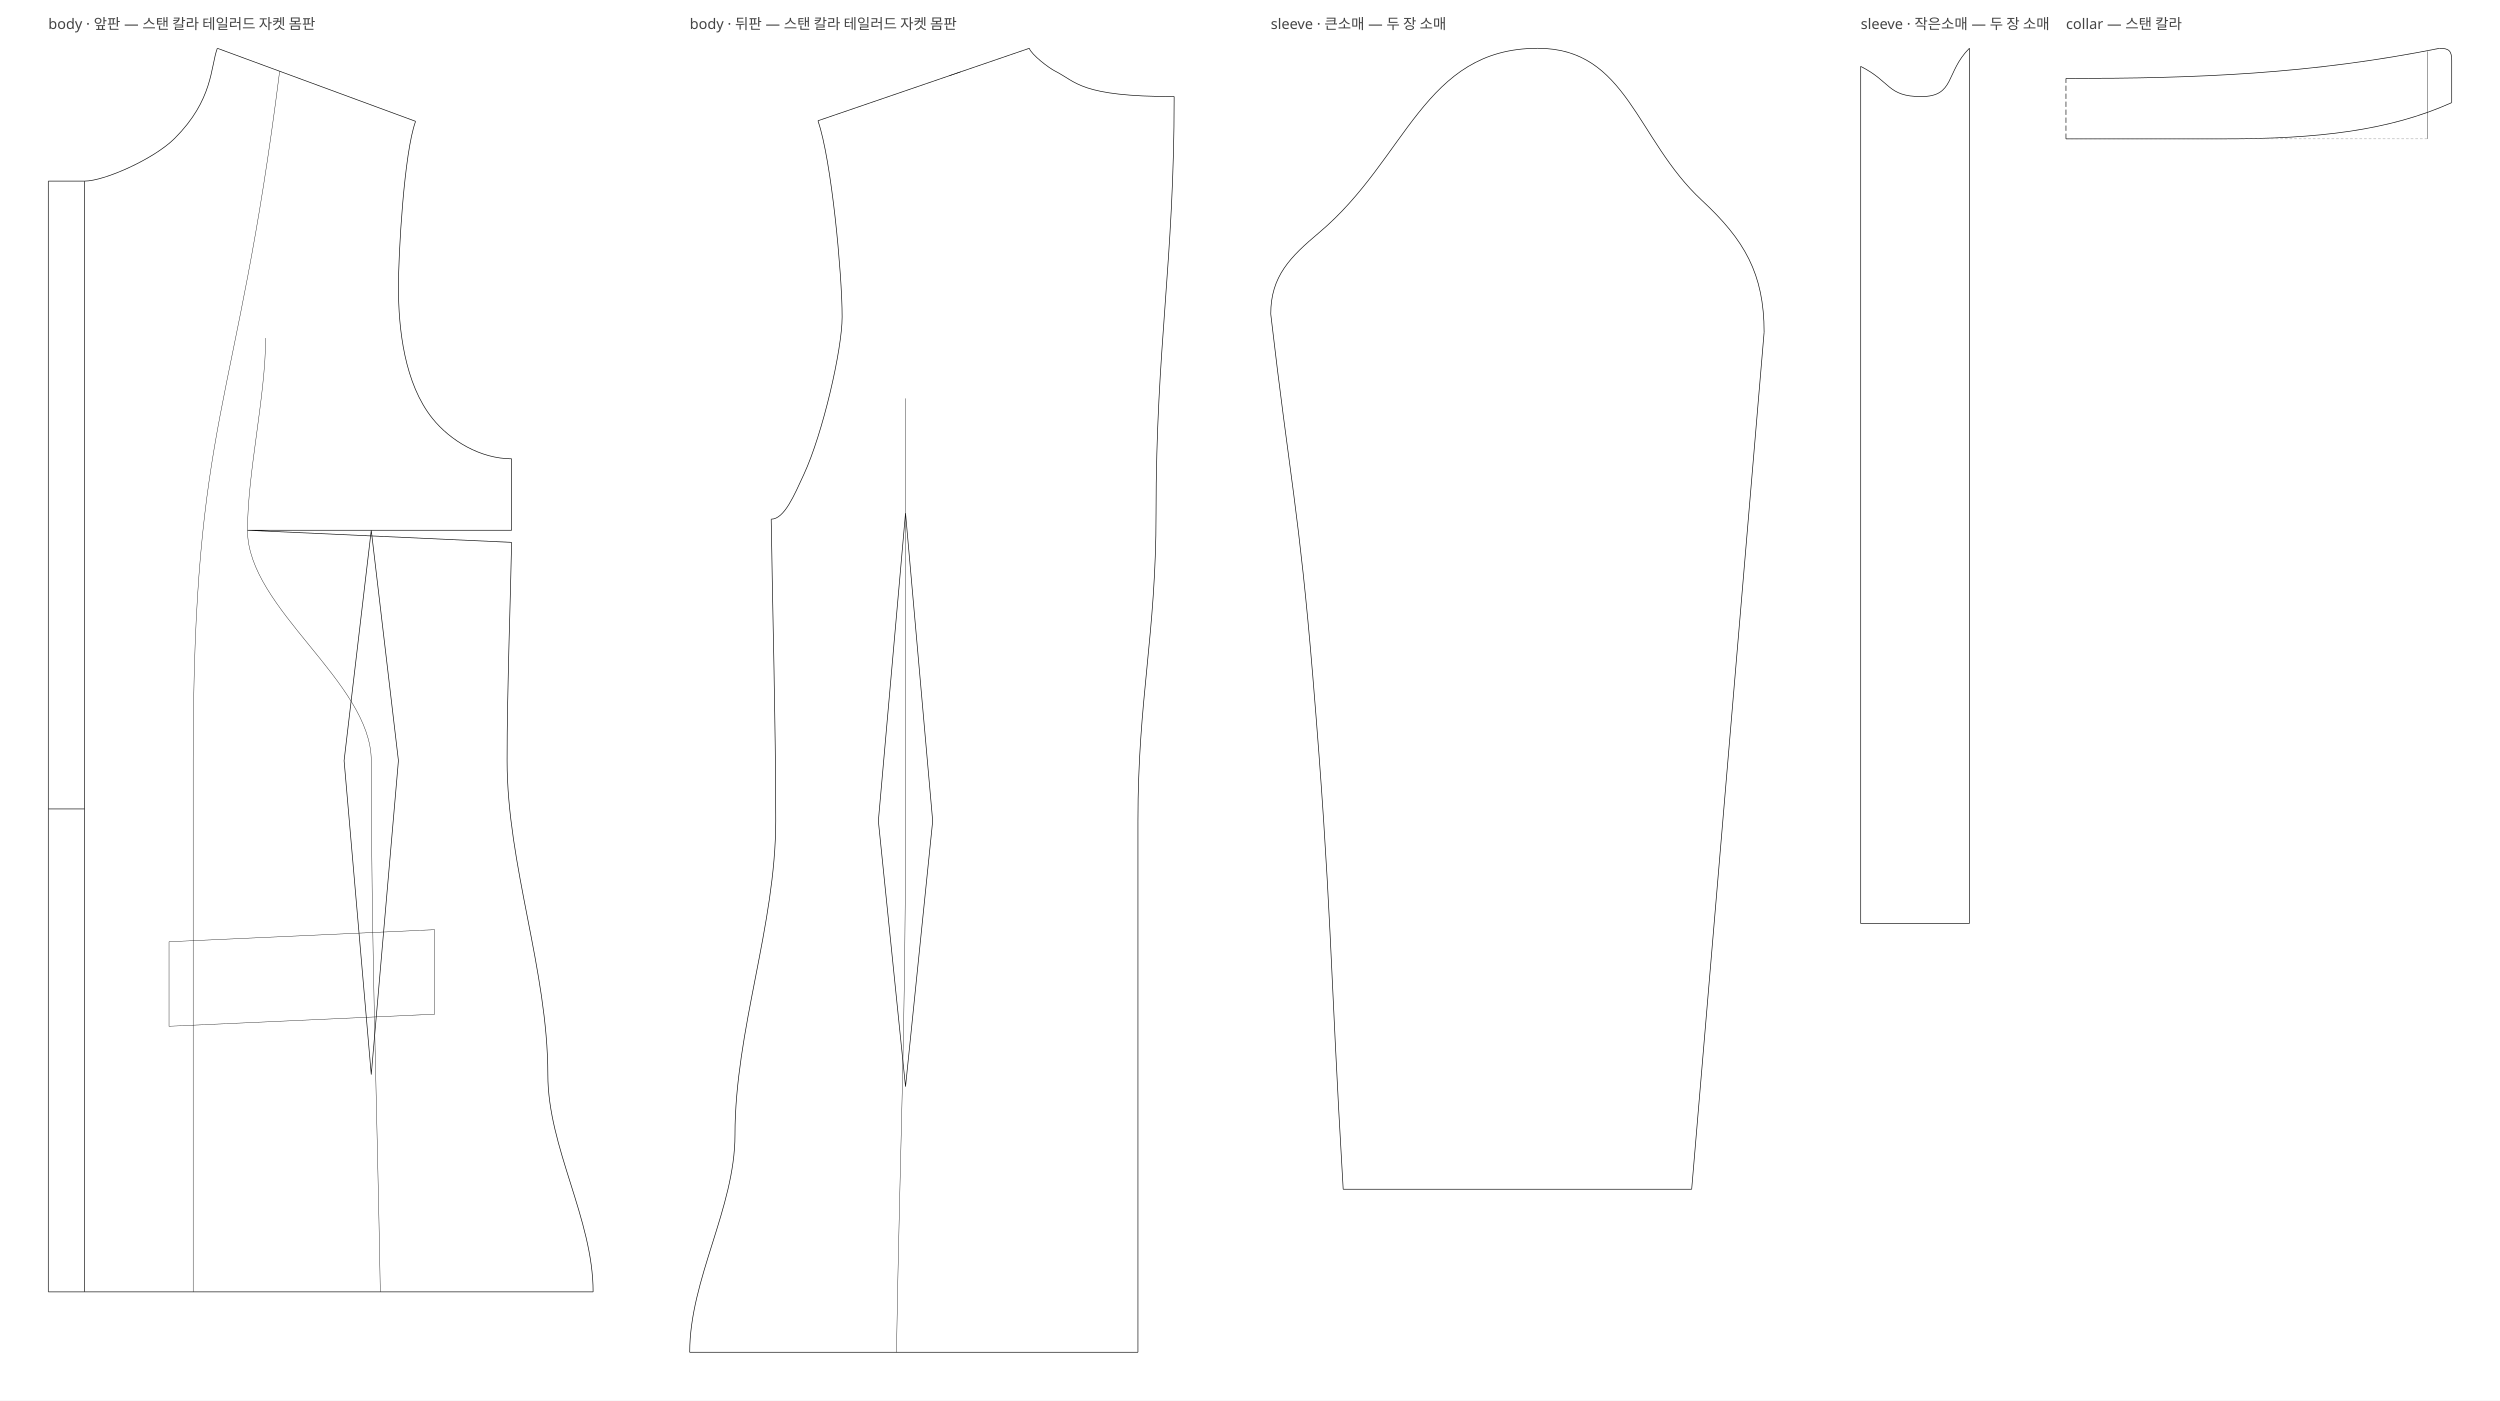
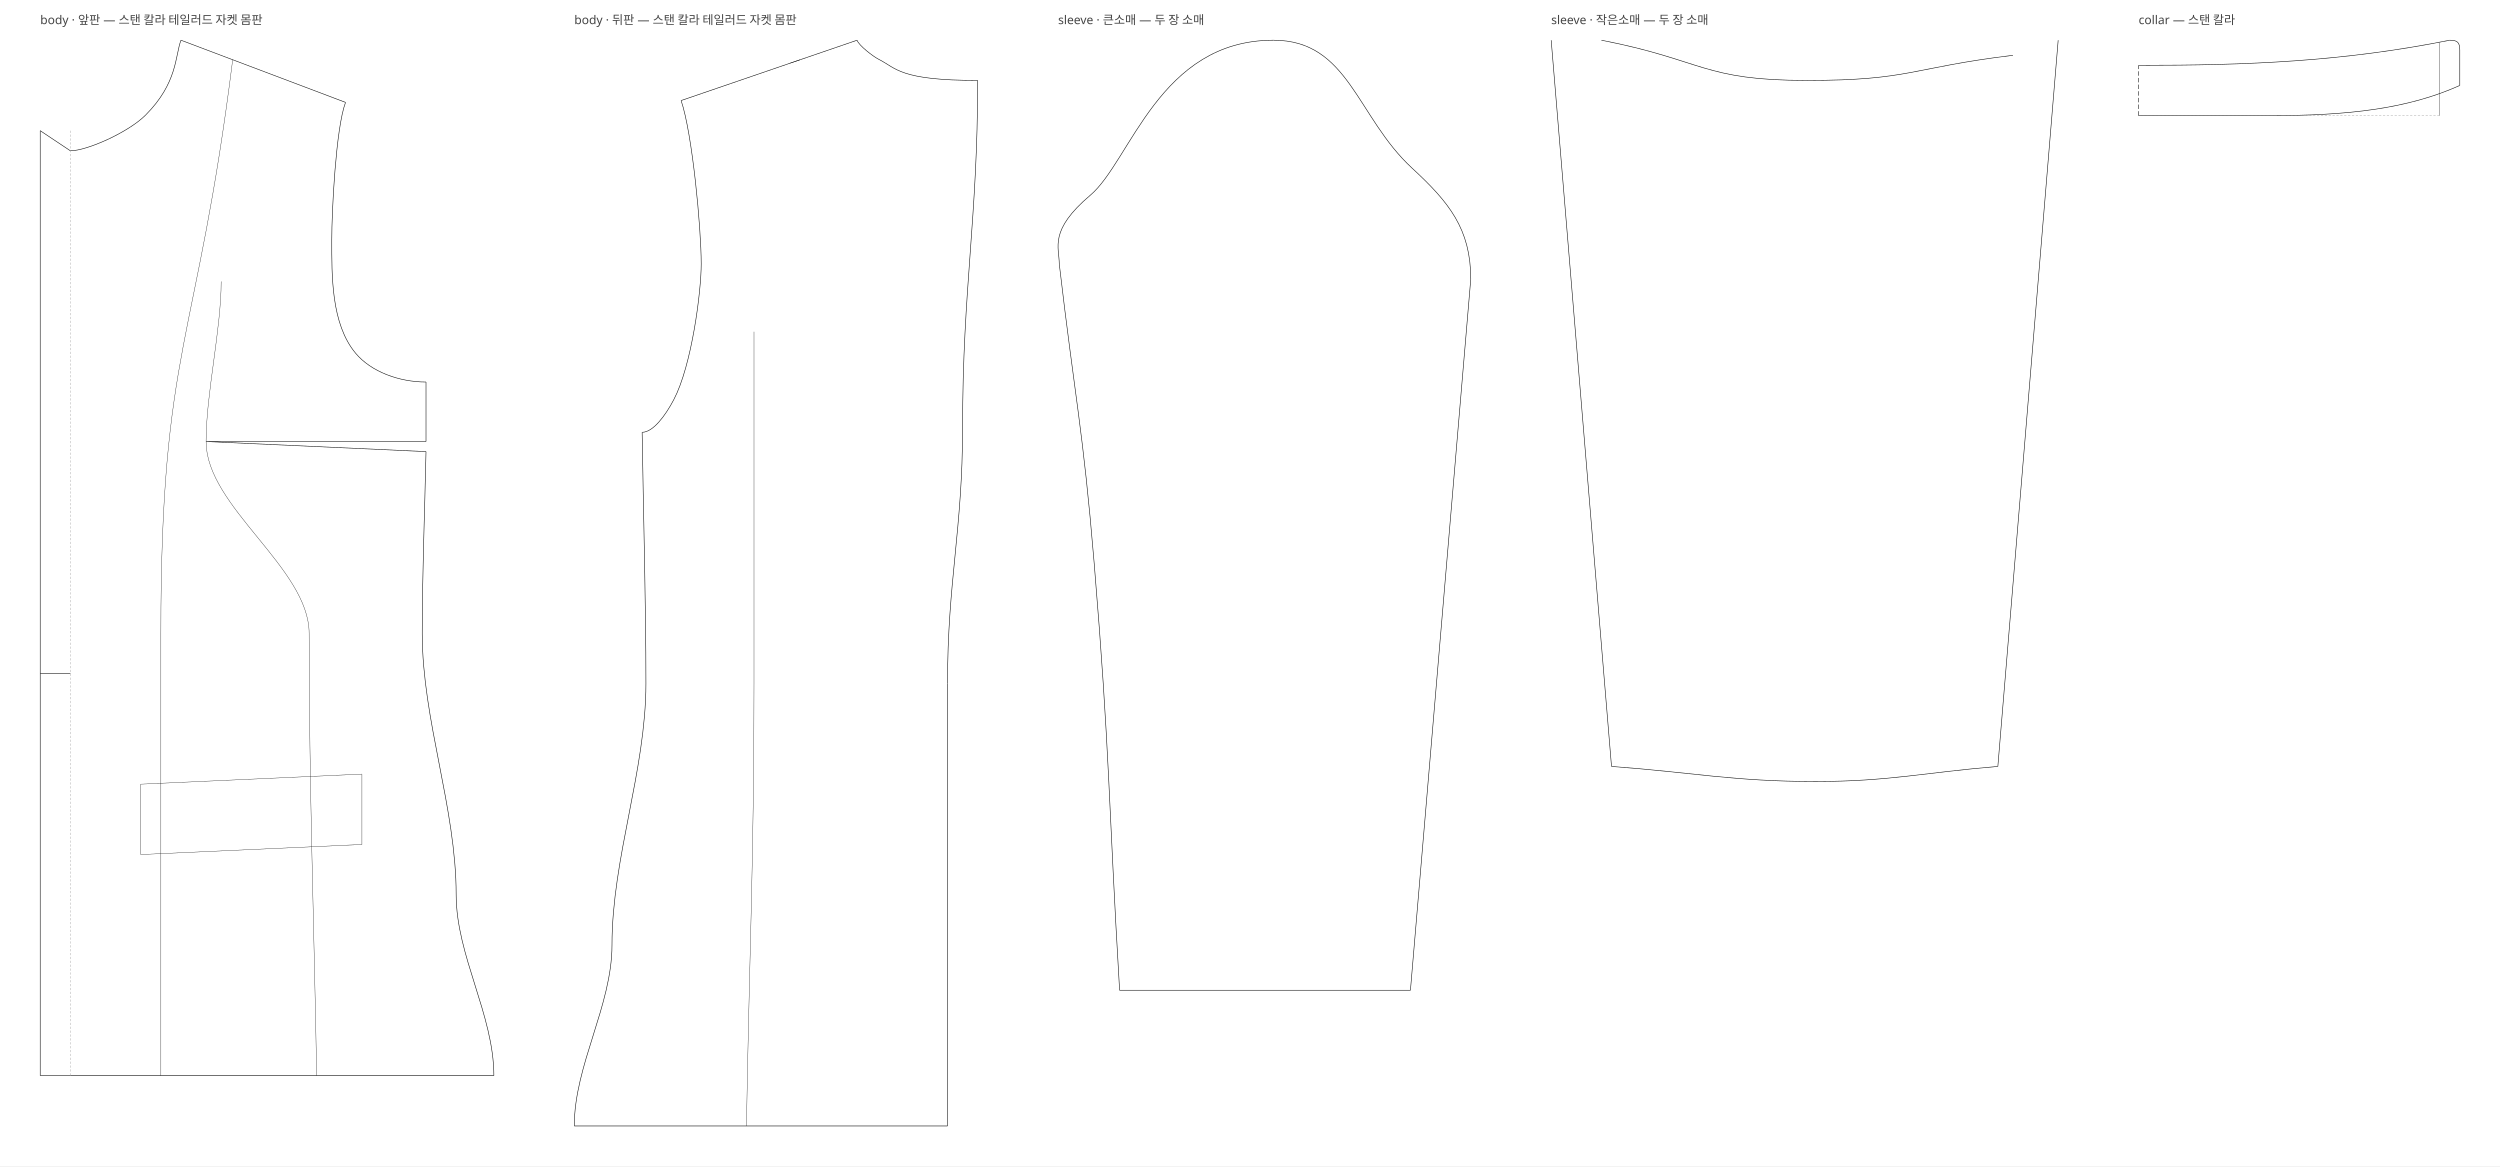
- <svg xmlns="http://www.w3.org/2000/svg" width="1314.85mm" height="736.6mm" viewBox="0 0 1314.85 736.6">
+ <svg xmlns="http://www.w3.org/2000/svg" width="1579.09mm" height="736.6mm" viewBox="0 0 1579.09 736.6">
  <rect width="100%" height="100%" fill="white" />
  <g id="body · 앞판">
    <g id="outline" fill="none" stroke="#111" stroke-width="0.35">
-       <path d="M114.3 25.4C110.674 35.243 112.247 52.402 91.849 72.799C81.094 83.554 54.939 95.25 44.45 95.25" />
-       <path d="M114.3 25.4L218.573 63.817" />
-       <path d="M218.573 63.817C212.515 80.26 209.55 133.447 209.55 150.971C209.55 173.132 212.728 201.78 227.511 220.164C236.862 231.795 252.759 241.3 269.081 241.3" />
-       <path d="M44.45 95.25L44.45 679.45" />
+       <path d="M114.3 25.4L218.252 64.679" />
+       <path d="M218.252 64.679C212.09 80.985 209.55 133.97 209.55 151.402C209.55 174.107 209.123 204.511 224.592 223.083C234.438 234.904 252.255 241.3 269.081 241.3" />
      <path d="M269.081 241.3L269.081 278.903" />
      <path d="M269.081 285.253C268.295 323.136 266.7 362.159 266.7 400.05C266.7 454.99 288.131 510.21 288.131 565.15C288.131 603.679 311.944 640.921 311.944 679.45" />
      <path d="M44.45 679.45C151.447 679.45 204.946 679.45 311.944 679.45" />
-       <path d="M25.4 95.25L25.4 679.45" />
+       <path d="M25.4 82.55L25.4 679.45" />
      <path d="M25.4 679.45L44.45 679.45" />
-       <path d="M44.45 95.25L25.4 95.25" />
+       <path d="M114.3 25.4C110.592 35.212 112.247 52.402 91.849 72.799C81.094 83.554 54.939 95.25 44.45 95.25" />
+       <path d="M44.45 95.25L25.4 82.55" />
    </g>
    <g id="dart" fill="none" stroke="#111" stroke-width="0.35">
      <path d="M269.081 278.903L130.175 278.903L269.081 285.253" />
-       <path d="M195.262 278.903L180.975 400.05L195.262 565.15L209.55 400.05L195.262 278.903" />
+     </g>
+     <g id="construction" fill="none" stroke="#888" stroke-width="0.21" stroke-dasharray="1.4,1.05">
+       <path d="M44.45 82.55L44.45 679.45" />
    </g>
    <g id="mark" fill="none" stroke="#111" stroke-width="0.21">
      <path d="M139.7 177.8C139.7 208.265 130.175 248.438 130.175 278.903C130.175 320.161 195.262 358.793 195.262 400.05C195.262 497.854 198.358 581.66 200.025 679.45" />
      <path d="M88.9 495.3L228.6 488.95" />
      <path d="M88.9 495.3L88.9 539.75L228.6 533.4L228.6 488.95" />
-       <path d="M147.072 37.474C124.336 218.762 101.6 217.342 101.6 400.05C101.6 511.81 101.6 567.69 101.6 679.45" />
+       <path d="M146.971 37.745C124.285 218.897 101.6 217.483 101.6 400.05C101.6 511.81 101.6 567.69 101.6 679.45" />
    </g>
    <g id="notch" fill="none" stroke="#111" stroke-width="0.35">
      <path d="M44.45 425.45L25.4 425.45" />
    </g>
    <text x="25.4" y="15.24" font-size="7.62" font-family="sans-serif" fill="#444">body · 앞판 — 스탠 칼라 테일러드 자켓 몸판</text>
  </g>
  <g id="body · 뒤판">
    <g id="outline" fill="none" stroke="#111" stroke-width="0.35">
      <path d="M541.337 25.4C542.505 28.804 551.596 35.706 554.808 37.33C566.259 43.12 568.135 50.8 617.538 50.8" />
-       <path d="M430.212 63.5C437.293 84.153 442.913 143.815 442.913 166.688C442.913 183.769 432.788 227.984 422.707 249.669C417.822 260.176 412.558 273.05 405.606 273.05" />
+       <path d="M430.212 63.5C437.293 84.153 442.913 143.815 442.913 166.688C442.913 184.2 436.982 230.822 425.548 252.511C420.208 262.641 412.477 273.05 405.606 273.05" />
      <path d="M617.538 50.8C617.538 138.513 608.012 182.162 608.012 269.875C608.012 334.757 598.487 366.918 598.487 431.8" />
      <path d="M598.487 431.8L598.487 711.2" />
      <path d="M541.337 25.4L430.212 63.5" />
      <path d="M405.606 273.05C406.392 325.438 407.987 379.407 407.987 431.8C407.987 486.74 386.556 541.96 386.556 596.9C386.556 635.429 362.744 672.671 362.744 711.2" />
      <path d="M598.487 711.2C504.19 711.2 457.041 711.2 362.744 711.2" />
-     </g>
-     <g id="dart" fill="none" stroke="#111" stroke-width="0.35">
-       <path d="M476.25 269.875L461.962 431.8L476.25 571.5L490.538 431.8L476.25 269.875" />
    </g>
    <g id="mark" fill="none" stroke="#111" stroke-width="0.21">
      <path d="M505.297 37.757L499.29 39.816" />
      <path d="M476.25 209.55C476.25 233.68 476.25 245.745 476.25 269.875C476.25 334.645 476.25 367.03 476.25 431.8C476.25 543.576 473.392 599.44 471.487 711.2" />
    </g>
    <text x="362.744" y="15.24" font-size="7.62" font-family="sans-serif" fill="#444">body · 뒤판 — 스탠 칼라 테일러드 자켓 몸판</text>
  </g>
  <g id="sleeve · 큰소매">
    <g id="outline" fill="none" stroke="#111" stroke-width="0.35">
-       <path d="M668.337 165.174C668.337 145.146 678.662 135.072 693.979 122.167C739.916 83.46 748.751 25.4 808.821 25.4" />
-       <path d="M808.821 25.4C855.811 25.4 860.507 73.323 894.964 105.271C917.494 126.161 927.82 143.975 927.82 174.699" />
-       <path d="M927.82 174.699C920.94 256.105 919.411 274.195 912.53 355.6C902.266 477.044 899.985 504.031 889.72 625.475" />
-       <path d="M668.337 165.174C678.288 250.866 683.333 269.627 690.449 355.6C700.485 476.842 699.243 504.031 706.438 625.475" />
-       <path d="M706.438 625.475L889.72 625.475" />
+       <path d="M669.078 166.771C669.078 156.224 662.342 145.597 688.716 123.272C714.154 101.74 732.082 25.4 804.34 25.4" />
+       <path d="M804.34 25.4C851.992 25.4 856.873 73.87 891.895 106.184C915.213 127.699 928.986 144.569 928.986 176.296" />
+       <path d="M928.986 176.296C925.503 217.357 917.29 314.181 913.777 355.6C907.459 430.085 903.659 474.885 890.886 625.475" />
+       <path d="M669.078 166.771C678.993 251.744 684.031 270.344 691.112 355.6C701.182 476.841 699.948 504.031 707.178 625.475" />
+       <path d="M707.178 625.475L890.886 625.475" />
    </g>
    <text x="668.337" y="15.24" font-size="7.62" font-family="sans-serif" fill="#444">sleeve · 큰소매 — 두 장 소매</text>
  </g>
  <g id="sleeve · 작은소매">
    <g id="outline" fill="none" stroke="#111" stroke-width="0.35">
-       <path d="M978.62 34.925C994.495 42.862 992.622 50.8 1010.37 50.8C1028.331 50.8 1023.07 38.1 1035.77 25.4" />
-       <path d="M978.62 34.925L978.62 485.701" />
-       <path d="M1035.77 25.4L1035.77 485.701" />
-       <path d="M978.62 485.701L1035.77 485.701" />
+       <path d="M979.786 25.4L1017.886 484.104" />
+       <path d="M1300.018 25.4L1261.918 484.104" />
+       <path d="M1017.886 484.104C1069.451 487.914 1095.093 493.629 1146.798 493.629C1193.004 493.629 1215.87 487.914 1261.918 484.104" />
+       <path d="M1271.443 34.925C1206.466 42.862 1206.949 50.8 1141.489 50.8C1075.283 50.8 1076.512 38.1 1011.536 25.4" />
    </g>
-     <text x="978.62" y="15.24" font-size="7.62" font-family="sans-serif" fill="#444">sleeve · 작은소매 — 두 장 소매</text>
+     <text x="979.786" y="15.24" font-size="7.62" font-family="sans-serif" fill="#444">sleeve · 작은소매 — 두 장 소매</text>
  </g>
  <g id="collar">
    <g id="outline" fill="none" stroke="#111" stroke-width="0.35">
-       <path d="M1086.57 73.025C1114.14 73.025 1142.546 73.025 1170.116 73.025C1218.454 73.025 1256.39 68.852 1289.45 53.975" />
-       <path d="M1289.45 53.975C1289.45 46.641 1289.45 39.084 1289.45 31.75C1289.45 26.811 1288.039 25.4 1283.1 25.4" />
-       <path d="M1283.1 25.4C1215.431 38.934 1155.58 41.275 1086.57 41.275" />
+       <path d="M1350.818 73.025C1378.388 73.025 1406.794 73.025 1434.364 73.025C1482.699 73.025 1520.632 68.851 1553.69 53.975" />
+       <path d="M1553.69 53.975C1553.69 46.641 1553.69 39.084 1553.69 31.75C1553.69 26.811 1552.279 25.4 1547.34 25.4" />
+       <path d="M1547.34 25.4C1479.673 38.933 1419.825 41.275 1350.818 41.275" />
    </g>
    <g id="construction" fill="none" stroke="#888" stroke-width="0.21" stroke-dasharray="1.4,1.05">
-       <path d="M1086.57 73.025L1276.75 73.025" />
+       <path d="M1350.818 73.025L1540.99 73.025" />
    </g>
    <g id="mark" fill="none" stroke="#111" stroke-width="0.21">
-       <path d="M1276.75 73.025L1276.75 26.987" />
+       <path d="M1540.99 73.025L1540.99 26.987" />
    </g>
    <g id="fold" fill="none" stroke="#111" stroke-width="0.35" stroke-dasharray="2.8,1.4">
-       <path d="M1086.57 73.025L1086.57 41.275" />
+       <path d="M1350.818 73.025L1350.818 41.275" />
    </g>
-     <text x="1086.57" y="15.24" font-size="7.62" font-family="sans-serif" fill="#444">collar — 스탠 칼라</text>
+     <text x="1350.818" y="15.24" font-size="7.62" font-family="sans-serif" fill="#444">collar — 스탠 칼라</text>
  </g>
</svg>
